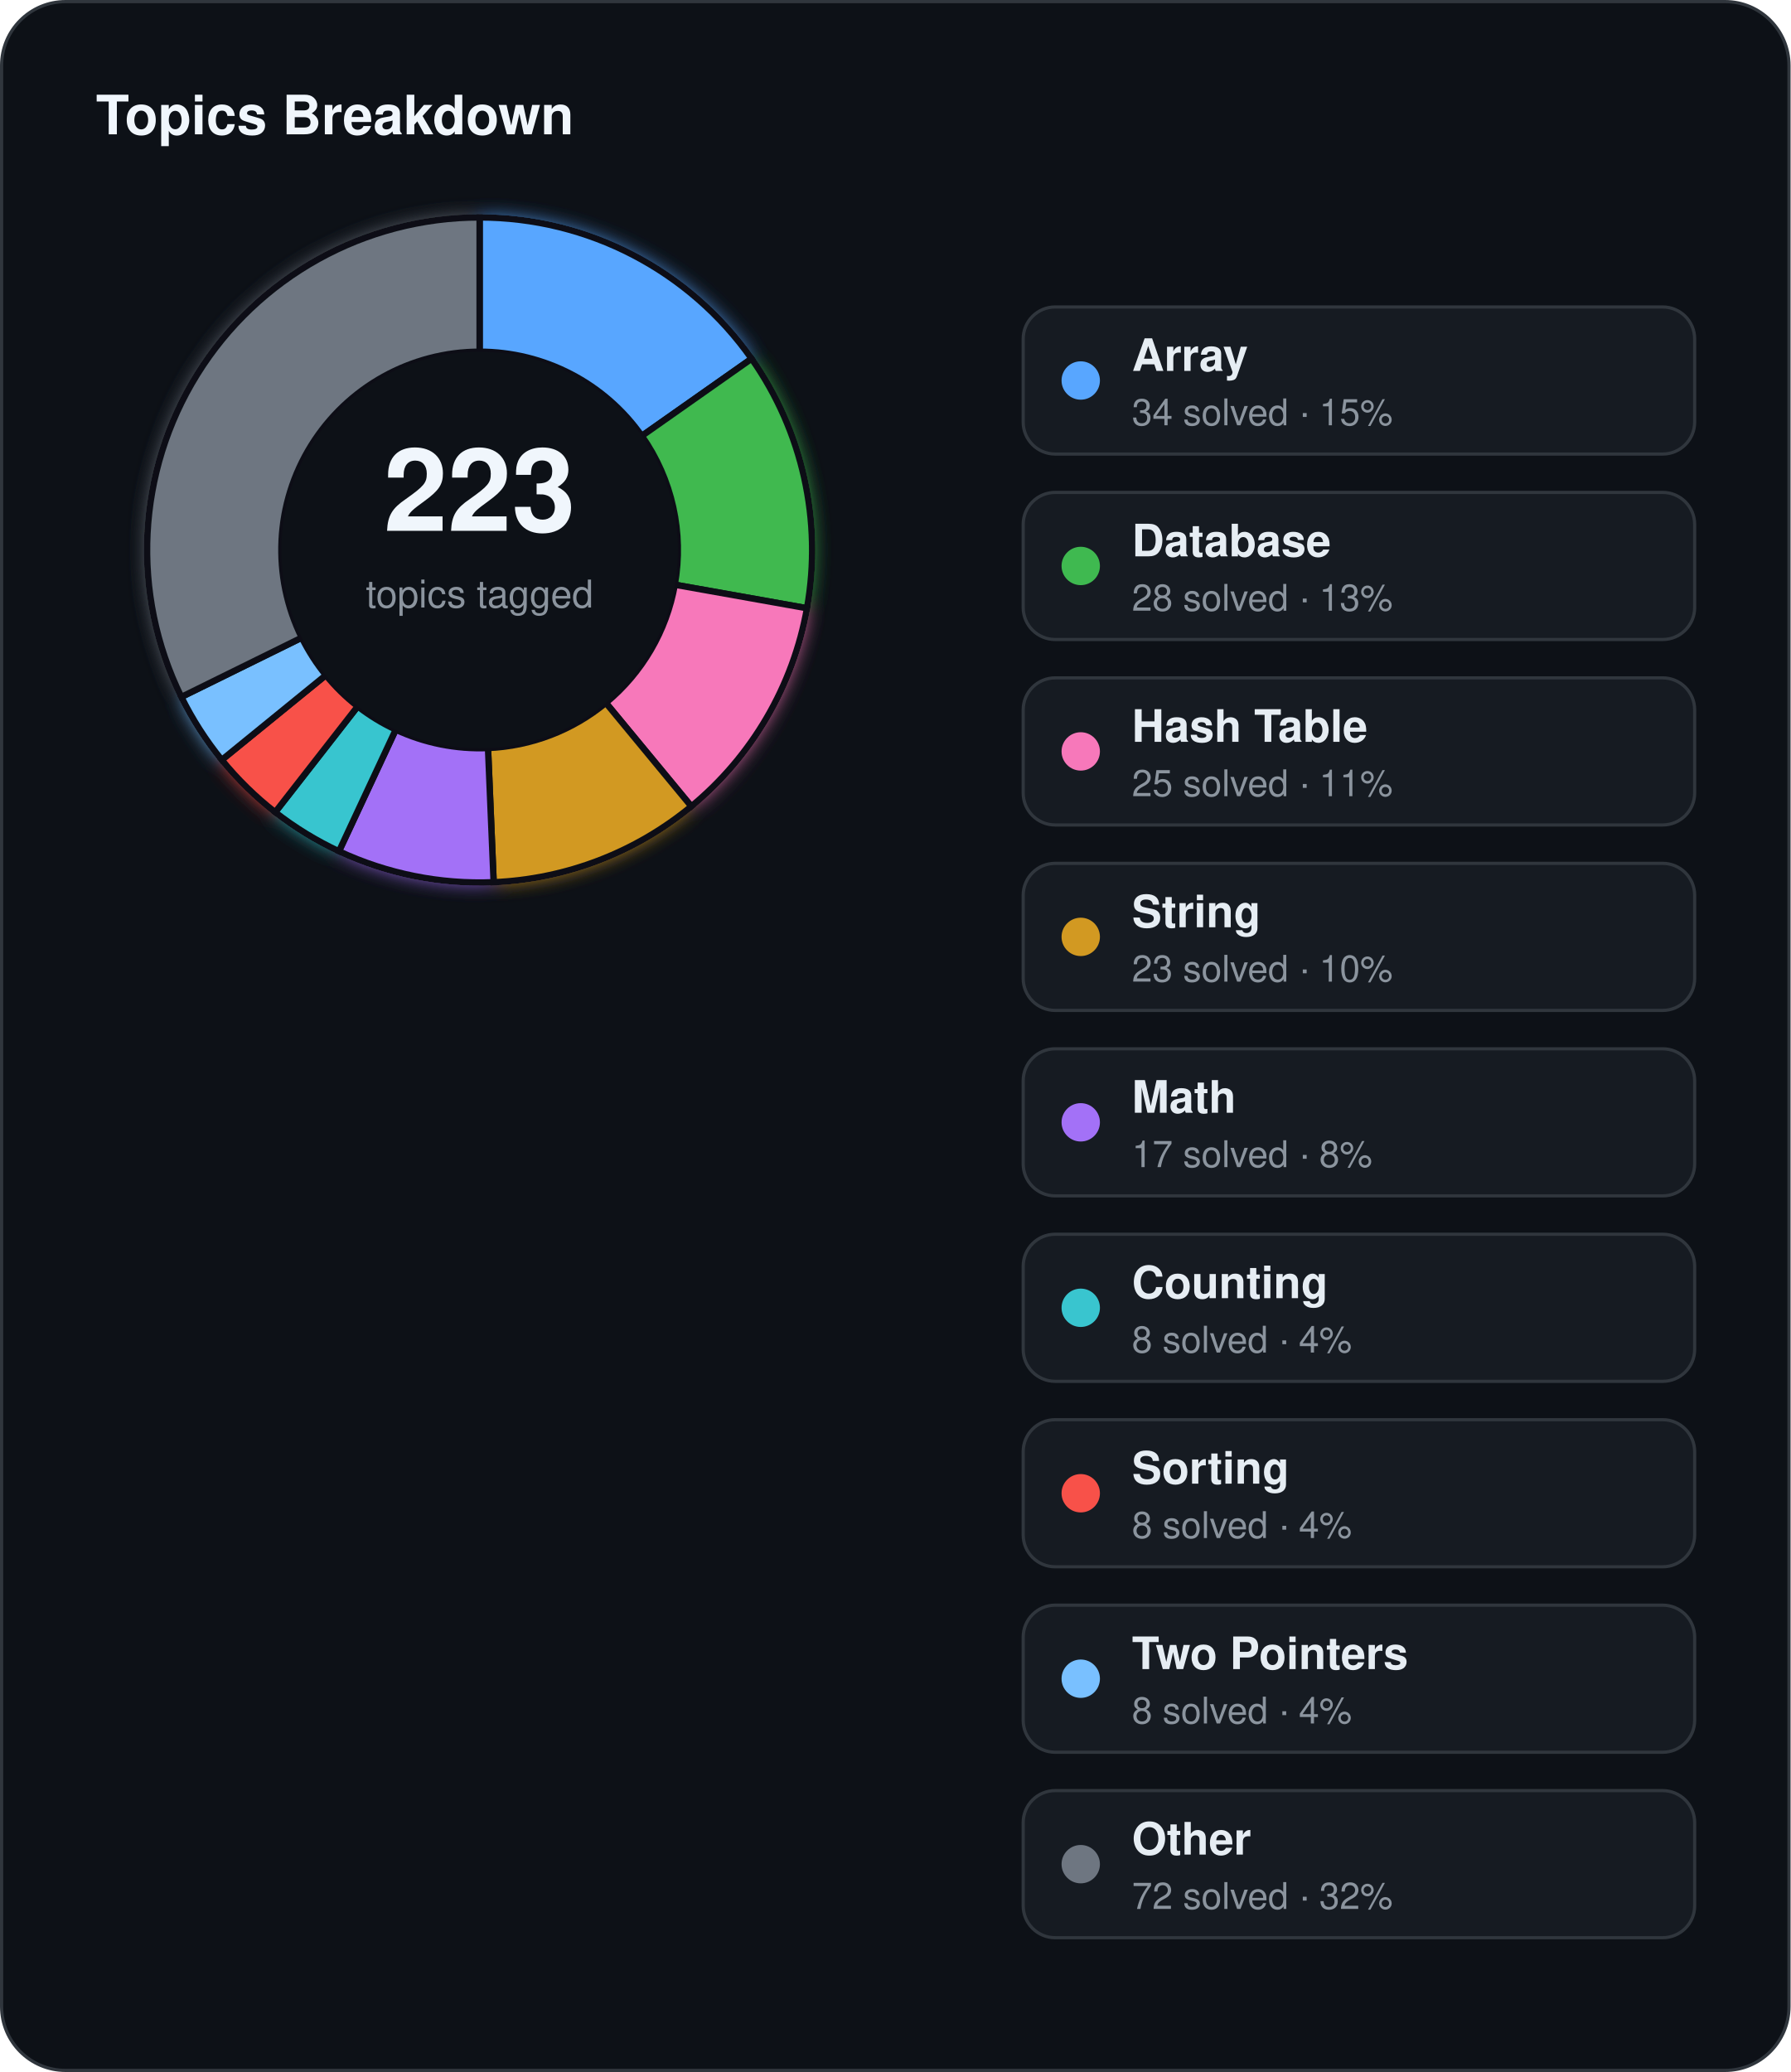
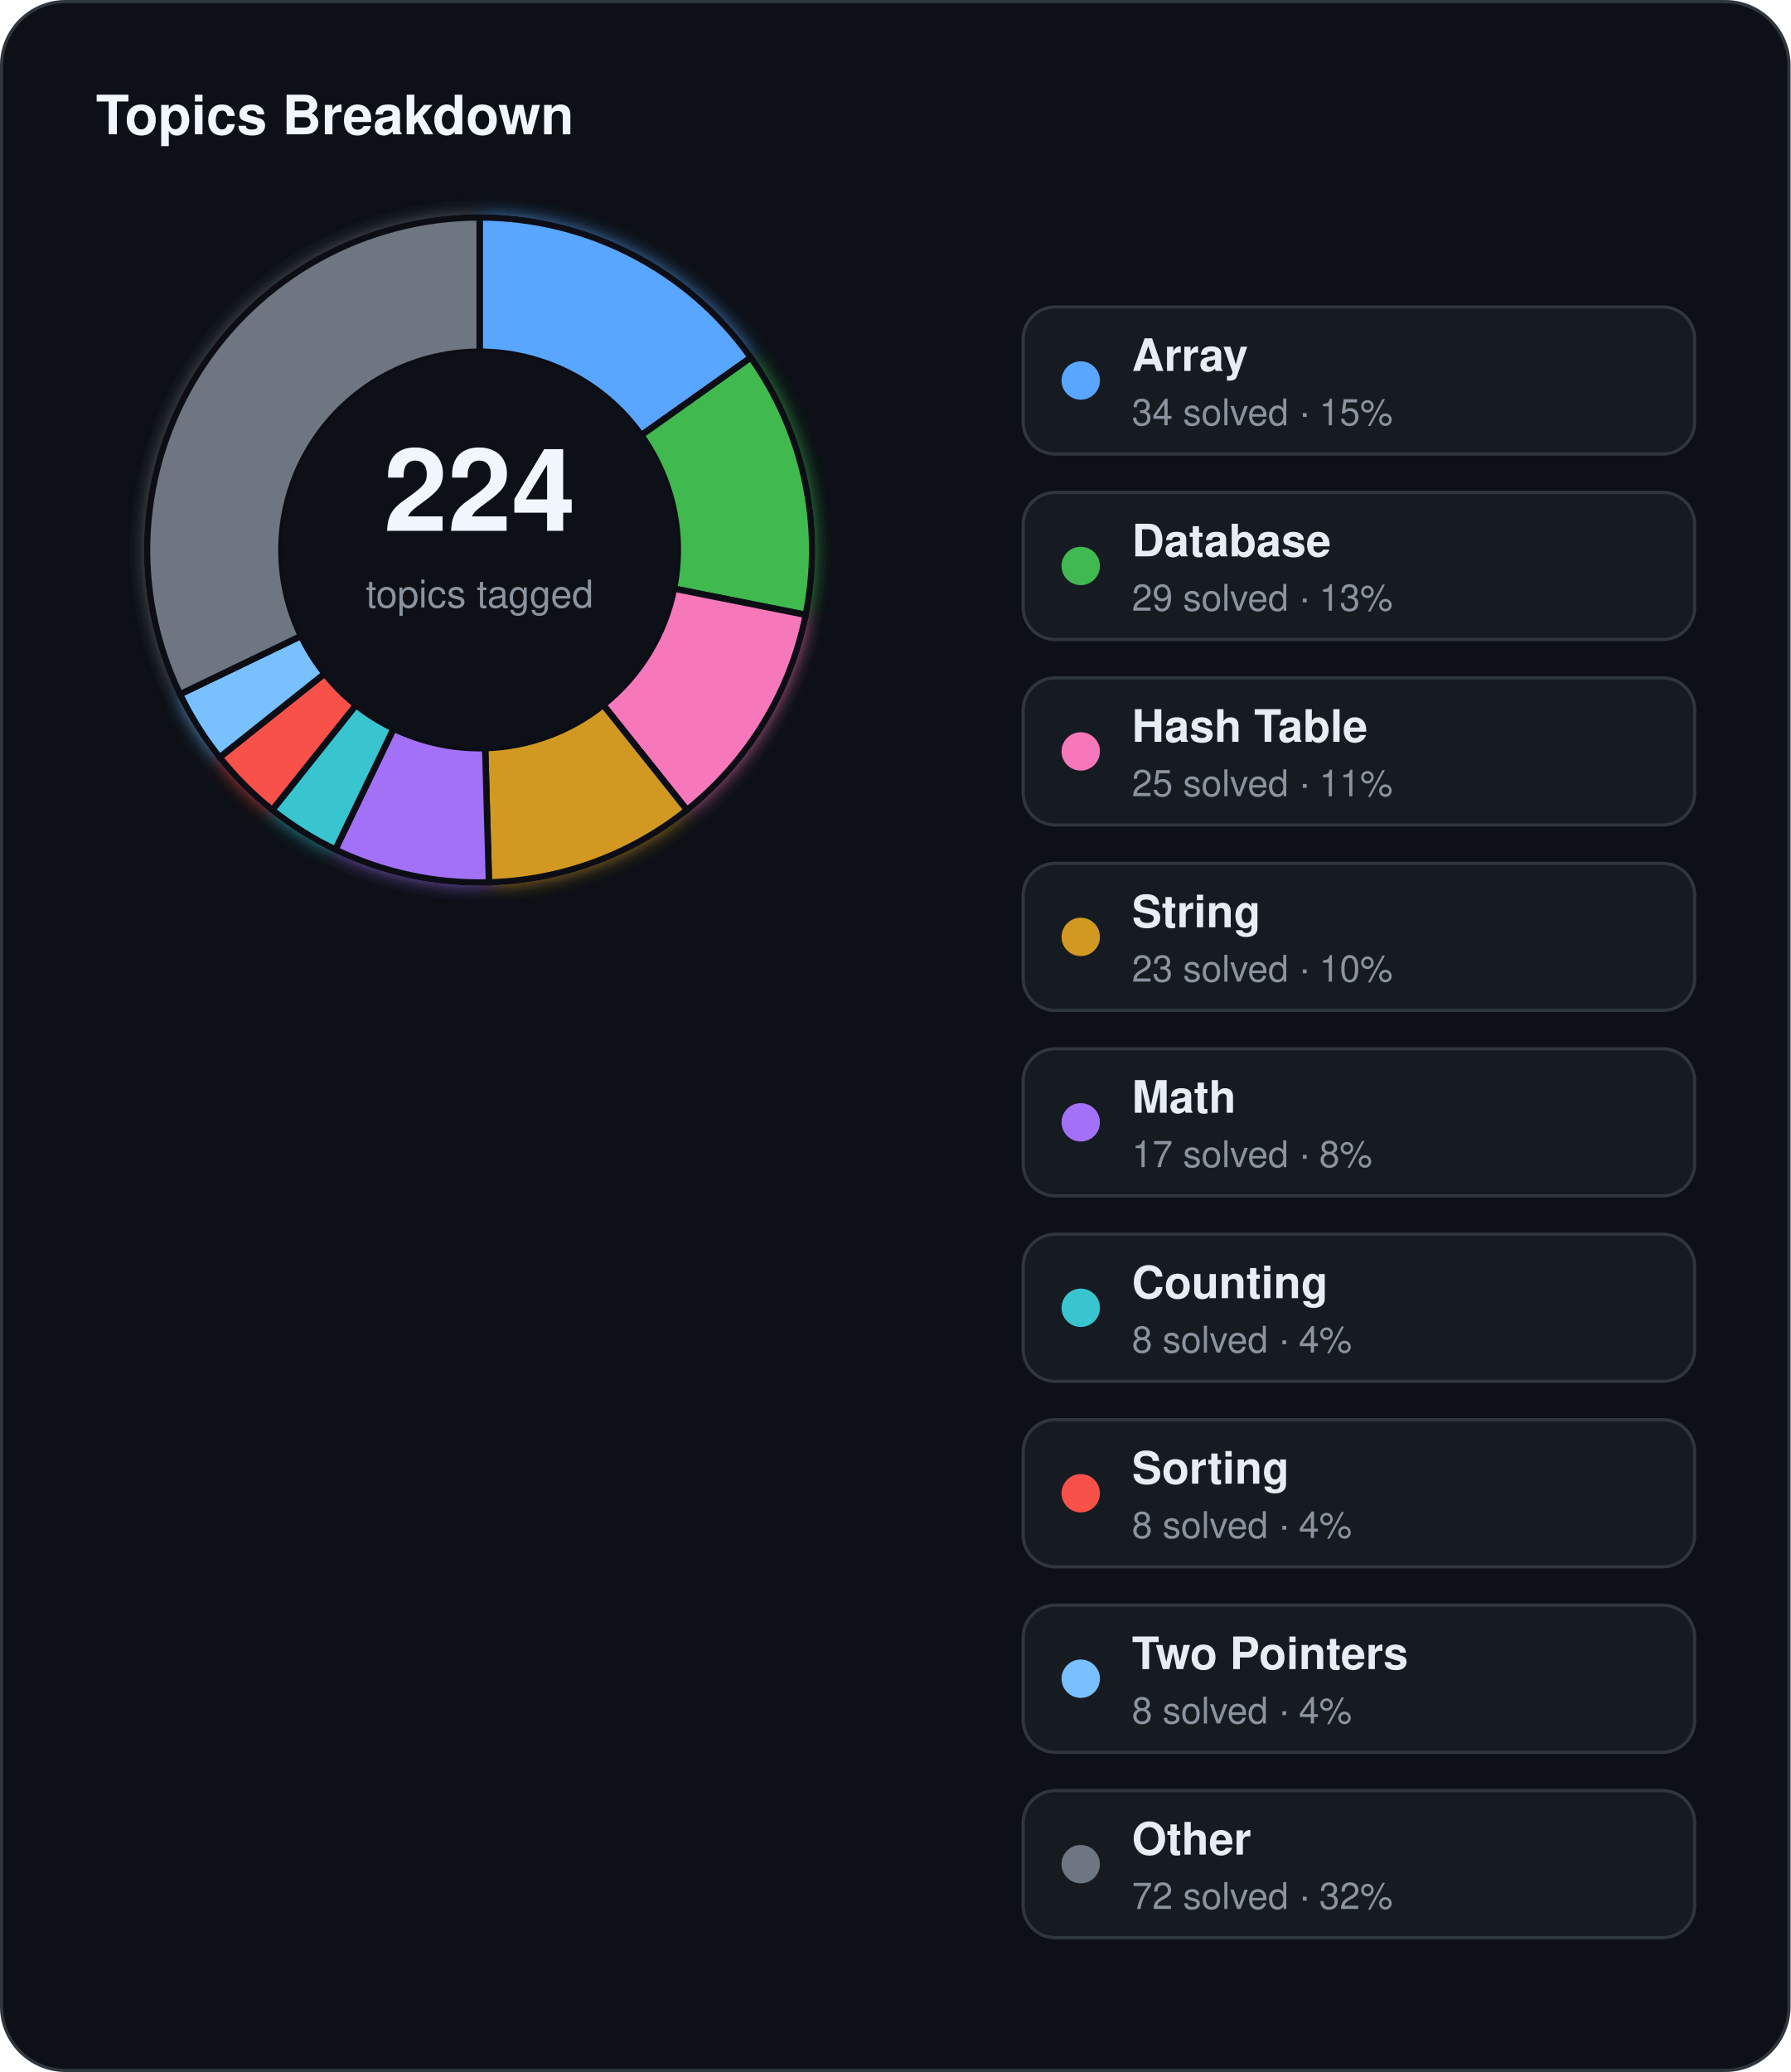
<svg xmlns="http://www.w3.org/2000/svg" width="560" height="648" viewBox="0 0 560 648">
  <defs>
    <filter id="topics-glow" x="-60%" y="-60%" width="220%" height="220%">
      <feGaussianBlur stdDeviation="3" result="blur" />
      <feMerge>
        <feMergeNode in="blur" />
        <feMergeNode in="SourceGraphic" />
      </feMerge>
    </filter>
  </defs>
  <rect x="0.5" y="0.5" width="559" height="647" rx="20" fill="#0d1117" stroke="#30363d" stroke-width="1" />
  <text x="30" y="42" fill="#f0f6fc" font-family="Segoe UI, Helvetica, Arial, sans-serif" font-size="17" font-weight="700">Topics Breakdown</text>
  <g filter="url(#topics-glow)">
-     <path d="M 150.00,68.00 A 104,104 0 0 1 235.07,112.18 L 200.72,136.34 A 62,62 0 0 0 150.00,110.00 Z" fill="#58a6ff" stroke="#0d1117" stroke-width="2" />
-     <path d="M 235.07,112.18 A 104,104 0 0 1 252.39,190.22 L 211.04,182.86 A 62,62 0 0 0 200.72,136.34 Z" fill="#3fb950" stroke="#0d1117" stroke-width="2" />
-     <path d="M 252.39,190.22 A 104,104 0 0 1 216.22,252.19 L 189.48,219.81 A 62,62 0 0 0 211.04,182.86 Z" fill="#f778ba" stroke="#0d1117" stroke-width="2" />
-     <path d="M 216.22,252.19 A 104,104 0 0 1 154.39,275.91 L 152.62,233.94 A 62,62 0 0 0 189.48,219.81 Z" fill="#d29922" stroke="#0d1117" stroke-width="2" />
-     <path d="M 154.39,275.91 A 104,104 0 0 1 106.01,266.24 L 123.78,228.18 A 62,62 0 0 0 152.62,233.94 Z" fill="#a371f7" stroke="#0d1117" stroke-width="2" />
-     <path d="M 106.01,266.24 A 104,104 0 0 1 86.06,254.02 L 111.88,220.90 A 62,62 0 0 0 123.78,228.18 Z" fill="#39c5cf" stroke="#0d1117" stroke-width="2" />
-     <path d="M 86.06,254.02 A 104,104 0 0 1 69.35,237.66 L 101.92,211.14 A 62,62 0 0 0 111.88,220.90 Z" fill="#f85149" stroke="#0d1117" stroke-width="2" />
-     <path d="M 69.35,237.66 A 104,104 0 0 1 56.71,217.97 L 94.39,199.41 A 62,62 0 0 0 101.92,211.14 Z" fill="#79c0ff" stroke="#0d1117" stroke-width="2" />
-     <path d="M 56.71,217.97 A 104,104 0 0 1 150.00,68.00 L 150.00,110.00 A 62,62 0 0 0 94.39,199.41 Z" fill="#6e7681" stroke="#0d1117" stroke-width="2" />
+     <path d="M 150.00,68.00 A 104,104 0 0 1 234.82,111.82 L 200.56,136.12 A 62,62 0 0 0 150.00,110.00 Z" fill="#58a6ff" stroke="#0d1117" stroke-width="2" />
+     <path d="M 234.82,111.82 A 104,104 0 0 1 252.00,192.29 L 210.81,184.10 A 62,62 0 0 0 200.56,136.12 Z" fill="#3fb950" stroke="#0d1117" stroke-width="2" />
+     <path d="M 252.00,192.29 A 104,104 0 0 1 214.84,253.31 L 188.66,220.47 A 62,62 0 0 0 210.81,184.10 Z" fill="#f778ba" stroke="#0d1117" stroke-width="2" />
+     <path d="M 214.84,253.31 A 104,104 0 0 1 152.92,275.96 L 151.74,233.98 A 62,62 0 0 0 188.66,220.47 Z" fill="#d29922" stroke="#0d1117" stroke-width="2" />
+     <path d="M 152.92,275.96 A 104,104 0 0 1 104.88,265.70 L 123.10,227.86 A 62,62 0 0 0 151.74,233.98 Z" fill="#a371f7" stroke="#0d1117" stroke-width="2" />
+     <path d="M 104.88,265.70 A 104,104 0 0 1 85.16,253.31 L 111.34,220.47 A 62,62 0 0 0 123.10,227.86 Z" fill="#39c5cf" stroke="#0d1117" stroke-width="2" />
+     <path d="M 85.16,253.31 A 104,104 0 0 1 68.69,236.84 L 101.53,210.66 A 62,62 0 0 0 111.34,220.47 Z" fill="#f85149" stroke="#0d1117" stroke-width="2" />
+     <path d="M 68.69,236.84 A 104,104 0 0 1 56.30,217.12 L 94.14,198.90 A 62,62 0 0 0 101.53,210.66 Z" fill="#79c0ff" stroke="#0d1117" stroke-width="2" />
+     <path d="M 56.30,217.12 A 104,104 0 0 1 150.00,68.00 L 150.00,110.00 A 62,62 0 0 0 94.14,198.90 Z" fill="#6e7681" stroke="#0d1117" stroke-width="2" />
  </g>
  <circle cx="150" cy="172" r="62" fill="#0d1117" />
-   <text x="150" y="166" text-anchor="middle" fill="#f0f6fc" font-family="Segoe UI, Helvetica, Arial, sans-serif" font-size="36" font-weight="700">223</text>
+   <text x="150" y="166" text-anchor="middle" fill="#f0f6fc" font-family="Segoe UI, Helvetica, Arial, sans-serif" font-size="36" font-weight="700">224</text>
  <text x="150" y="190" text-anchor="middle" fill="#8b949e" font-family="Segoe UI, Helvetica, Arial, sans-serif" font-size="12">topics tagged</text>
  <rect x="320" y="96" width="210" height="46" rx="10" fill="#161b22" stroke="#30363d" stroke-width="1" />
  <circle cx="338" cy="119" r="6" fill="#58a6ff" />
  <text x="354" y="116" fill="#e6edf3" font-family="Segoe UI, Helvetica, Arial, sans-serif" font-size="14" font-weight="600">Array</text>
  <text x="354" y="133" fill="#8b949e" font-family="Segoe UI, Helvetica, Arial, sans-serif" font-size="11.5">34 solved · 15%</text>
  <rect x="320" y="154" width="210" height="46" rx="10" fill="#161b22" stroke="#30363d" stroke-width="1" />
  <circle cx="338" cy="177" r="6" fill="#3fb950" />
  <text x="354" y="174" fill="#e6edf3" font-family="Segoe UI, Helvetica, Arial, sans-serif" font-size="14" font-weight="600">Database</text>
-   <text x="354" y="191" fill="#8b949e" font-family="Segoe UI, Helvetica, Arial, sans-serif" font-size="11.5">28 solved · 13%</text>
+   <text x="354" y="191" fill="#8b949e" font-family="Segoe UI, Helvetica, Arial, sans-serif" font-size="11.5">29 solved · 13%</text>
  <rect x="320" y="212" width="210" height="46" rx="10" fill="#161b22" stroke="#30363d" stroke-width="1" />
  <circle cx="338" cy="235" r="6" fill="#f778ba" />
  <text x="354" y="232" fill="#e6edf3" font-family="Segoe UI, Helvetica, Arial, sans-serif" font-size="14" font-weight="600">Hash Table</text>
  <text x="354" y="249" fill="#8b949e" font-family="Segoe UI, Helvetica, Arial, sans-serif" font-size="11.5">25 solved · 11%</text>
  <rect x="320" y="270" width="210" height="46" rx="10" fill="#161b22" stroke="#30363d" stroke-width="1" />
  <circle cx="338" cy="293" r="6" fill="#d29922" />
  <text x="354" y="290" fill="#e6edf3" font-family="Segoe UI, Helvetica, Arial, sans-serif" font-size="14" font-weight="600">String</text>
  <text x="354" y="307" fill="#8b949e" font-family="Segoe UI, Helvetica, Arial, sans-serif" font-size="11.5">23 solved · 10%</text>
  <rect x="320" y="328" width="210" height="46" rx="10" fill="#161b22" stroke="#30363d" stroke-width="1" />
  <circle cx="338" cy="351" r="6" fill="#a371f7" />
  <text x="354" y="348" fill="#e6edf3" font-family="Segoe UI, Helvetica, Arial, sans-serif" font-size="14" font-weight="600">Math</text>
  <text x="354" y="365" fill="#8b949e" font-family="Segoe UI, Helvetica, Arial, sans-serif" font-size="11.5">17 solved · 8%</text>
  <rect x="320" y="386" width="210" height="46" rx="10" fill="#161b22" stroke="#30363d" stroke-width="1" />
  <circle cx="338" cy="409" r="6" fill="#39c5cf" />
  <text x="354" y="406" fill="#e6edf3" font-family="Segoe UI, Helvetica, Arial, sans-serif" font-size="14" font-weight="600">Counting</text>
  <text x="354" y="423" fill="#8b949e" font-family="Segoe UI, Helvetica, Arial, sans-serif" font-size="11.5">8 solved · 4%</text>
  <rect x="320" y="444" width="210" height="46" rx="10" fill="#161b22" stroke="#30363d" stroke-width="1" />
  <circle cx="338" cy="467" r="6" fill="#f85149" />
  <text x="354" y="464" fill="#e6edf3" font-family="Segoe UI, Helvetica, Arial, sans-serif" font-size="14" font-weight="600">Sorting</text>
  <text x="354" y="481" fill="#8b949e" font-family="Segoe UI, Helvetica, Arial, sans-serif" font-size="11.5">8 solved · 4%</text>
  <rect x="320" y="502" width="210" height="46" rx="10" fill="#161b22" stroke="#30363d" stroke-width="1" />
  <circle cx="338" cy="525" r="6" fill="#79c0ff" />
  <text x="354" y="522" fill="#e6edf3" font-family="Segoe UI, Helvetica, Arial, sans-serif" font-size="14" font-weight="600">Two Pointers</text>
  <text x="354" y="539" fill="#8b949e" font-family="Segoe UI, Helvetica, Arial, sans-serif" font-size="11.5">8 solved · 4%</text>
  <rect x="320" y="560" width="210" height="46" rx="10" fill="#161b22" stroke="#30363d" stroke-width="1" />
  <circle cx="338" cy="583" r="6" fill="#6e7681" />
  <text x="354" y="580" fill="#e6edf3" font-family="Segoe UI, Helvetica, Arial, sans-serif" font-size="14" font-weight="600">Other</text>
  <text x="354" y="597" fill="#8b949e" font-family="Segoe UI, Helvetica, Arial, sans-serif" font-size="11.5">72 solved · 32%</text>
</svg>
